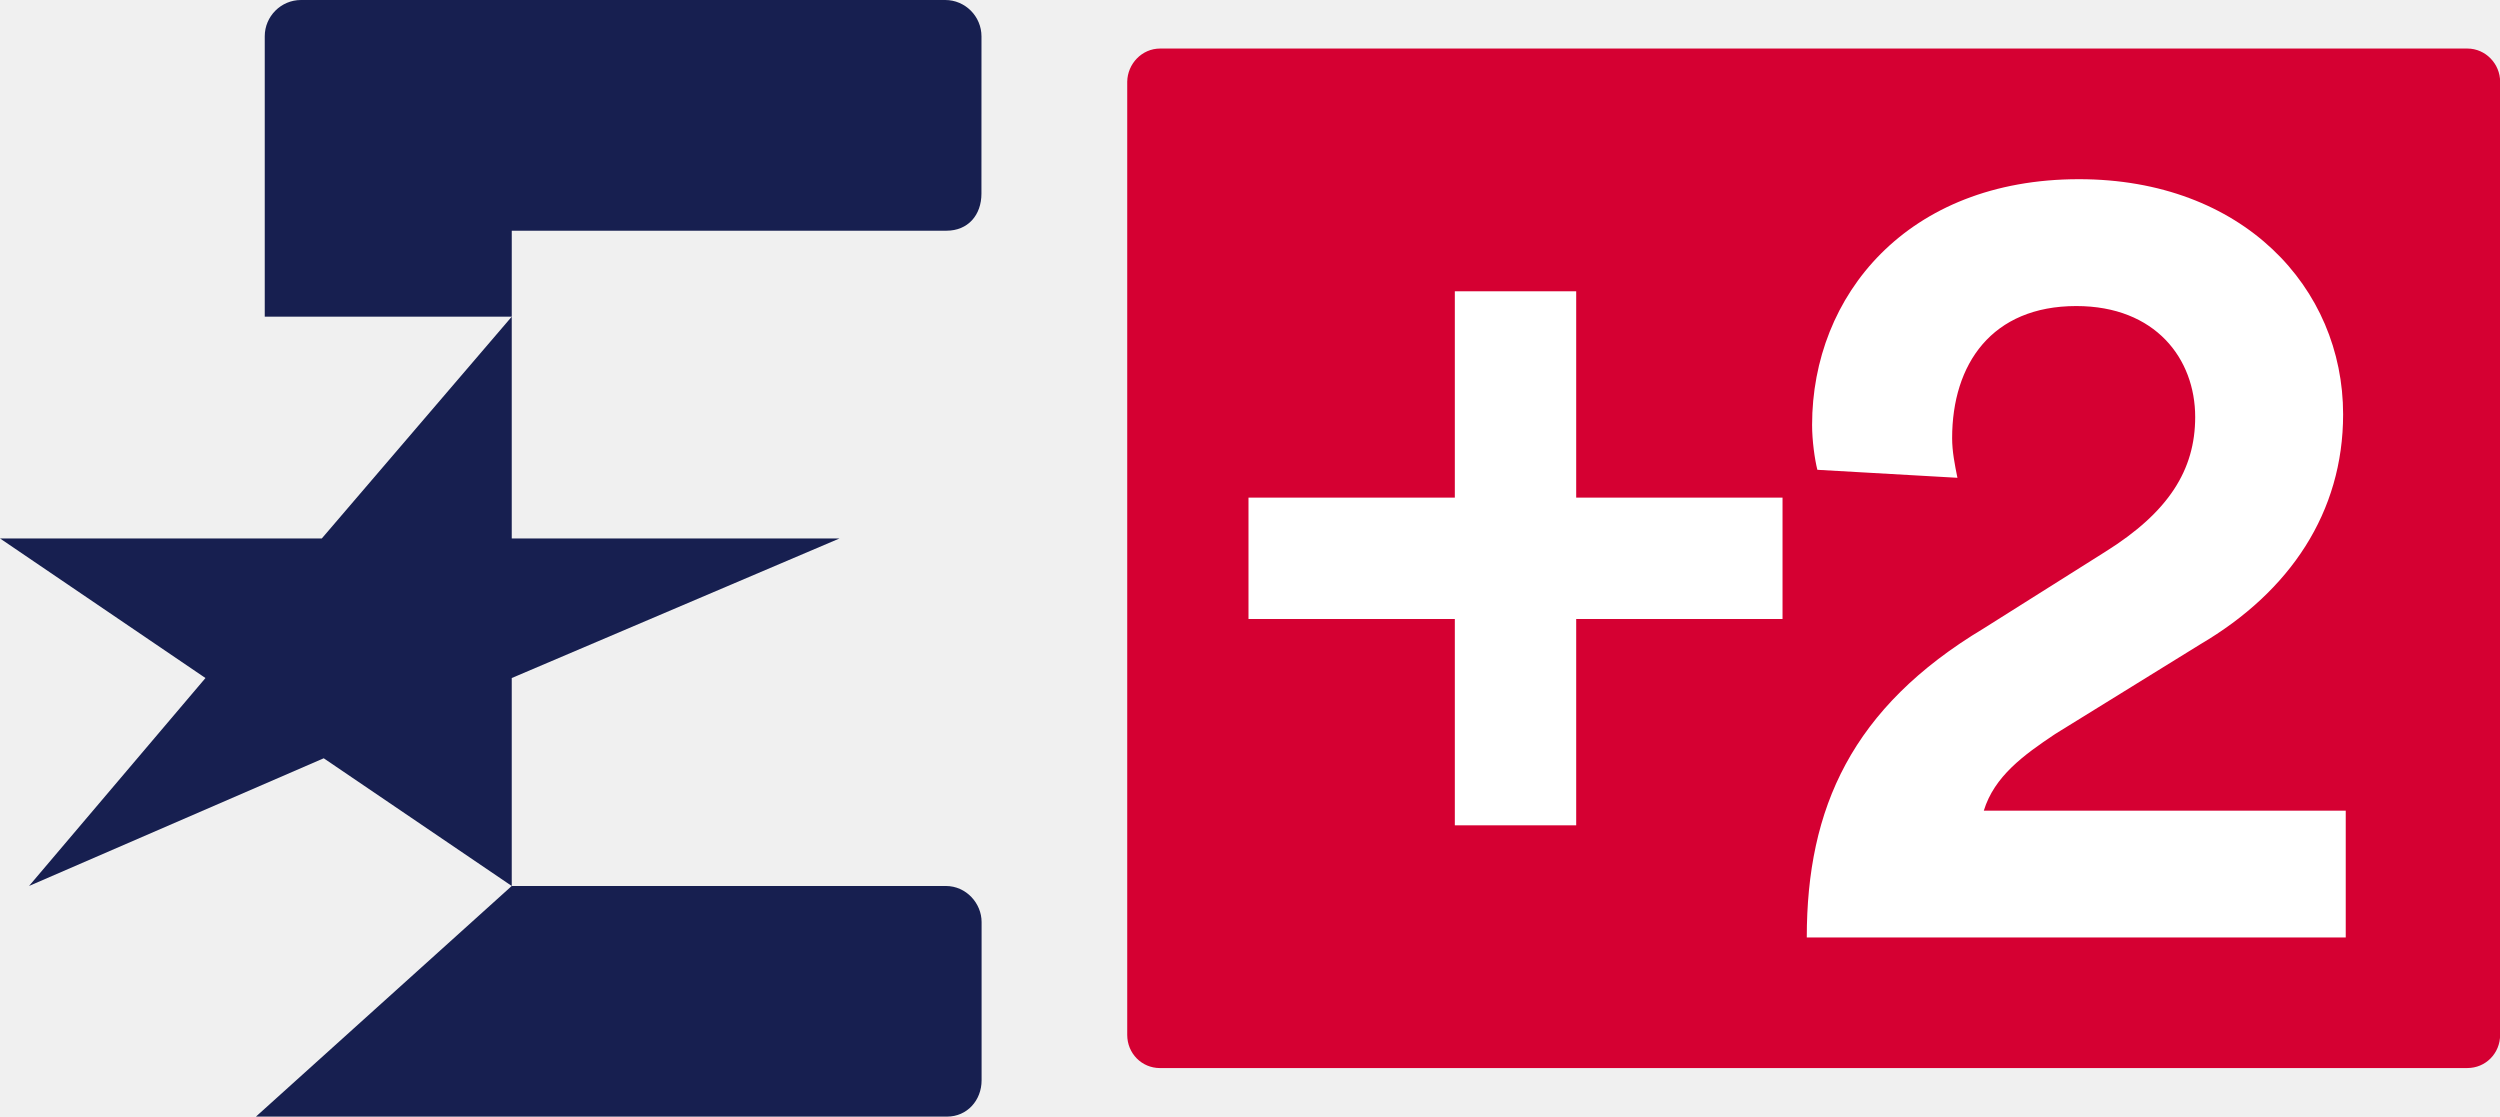
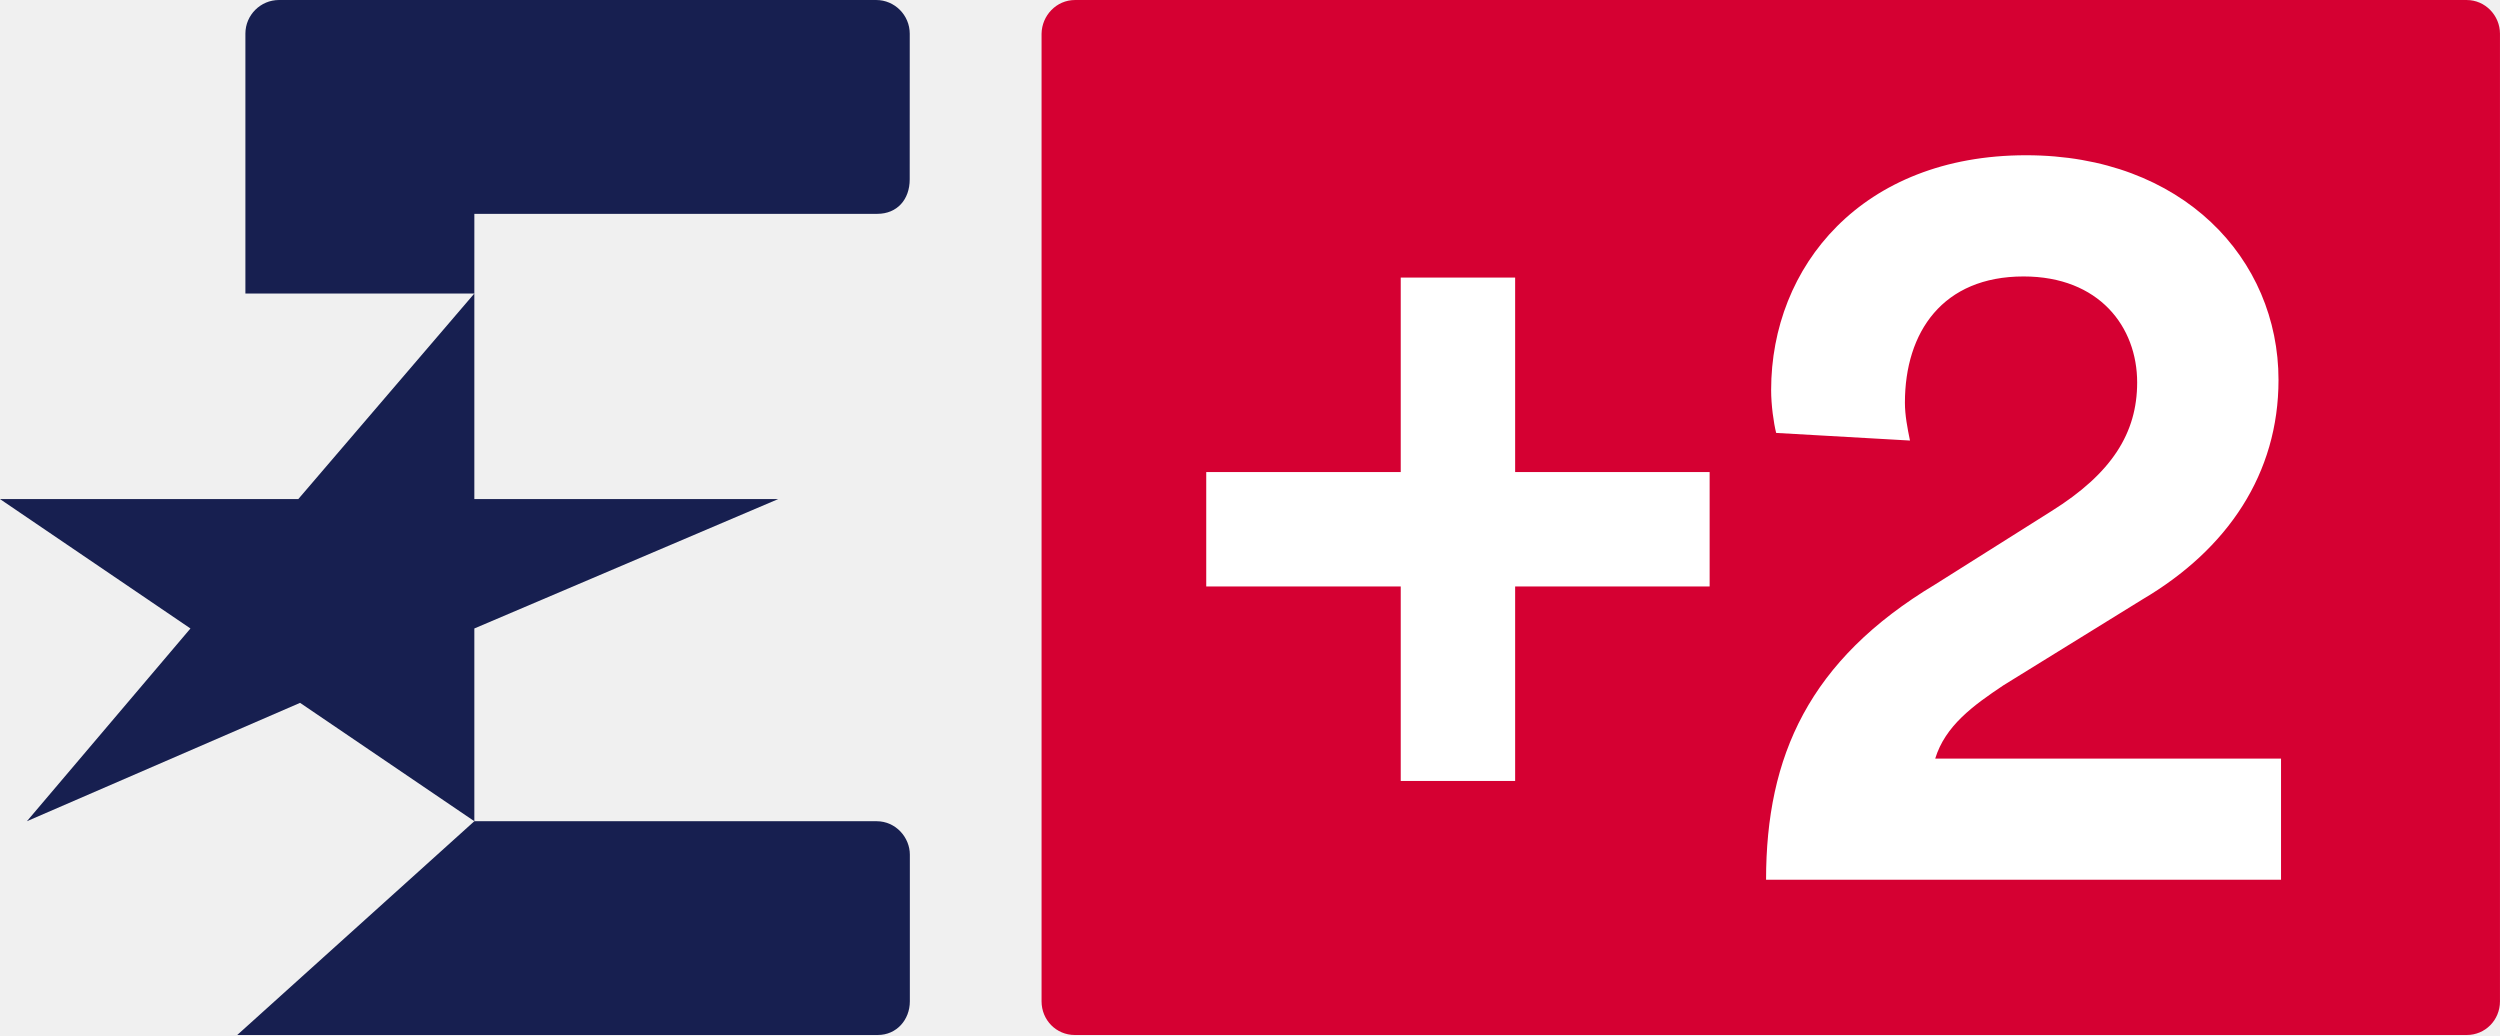
- <svg xmlns="http://www.w3.org/2000/svg" id="Layer_1" width="102.99" height="46" enable-background="new 0 0 1000 611.2" version="1.1" viewBox="0 0 102.99 46" xml:space="preserve">
-   <path id="path36-1-0" d="m101.64 44h-53.854c-0.752 0-1.349-0.605-1.349-1.368l1e-4 -39.263c0.01-0.737 0.601-1.369 1.355-1.369h53.854c0.752 0 1.349 0.632 1.349 1.368v39.263c0 0.763-0.597 1.368-1.349 1.368" fill="#d50032" stroke-width=".667" />
-   <g id="g863-1-9-8" transform="matrix(.076009 0 0 .076009 0 -.45697)" fill="#171f50">
+ <svg xmlns="http://www.w3.org/2000/svg" id="Layer_1" width="531.4" height="220" enable-background="new 0 0 1000 611.2" version="1.1" viewBox="0 0 531.4 220" xml:space="preserve">
+   <path id="path36-1-0" d="m524.3 220h-295.84c-3.941 0-7.066-3.17-7.066-7.168l5.3e-4 -205.66c0.052-3.861 3.146-7.169 7.095-7.169h295.84c3.94 0 7.065 3.308 7.065 7.168v205.66c0 3.998-3.125 7.168-7.065 7.168" fill="#d50032" stroke-width="3.495" />
+   <g id="g863-1-9-8" transform="matrix(.36352 0 0 .36352 0 -2.1859)" fill="#171f50">
    <path id="path2-1-9-9" d="m277.36 177.64h-133.87v-151.97c0-10.824 8.833-19.657 19.657-19.657h349.15c10.845 0 19.656 8.876 19.656 19.721l-0.021 85.187c0 11.711-7.317 20.133-18.964 20.133h-235.6z" />
    <path id="path4-8-1-0" d="m513.02 611.2h-374.3l138.64-125h235.19c11.301 0 19.462 9.569 19.462 19.505v85.836c0 10.846-7.858 19.656-18.682 19.656" />
-     <polygon id="polygon6-4-3-0" points="0 297.84 111.36 373.5 15.738 486.2 175.46 416.99 277.36 486.2 277.36 373.5 455.03 297.84 277.36 297.84 277.36 177.64 174.42 297.84" />
+     <polygon id="polygon6-4-3-0" points="174.42 297.84 0 297.84 111.36 373.5 15.738 486.2 175.46 416.99 277.36 486.2 277.36 373.5 455.03 297.84 277.36 297.84 277.36 177.64" />
  </g>
-   <path id="path9-9-6-2" d="m59.933 12v8.5h-8.5v5h8.5v8.5h5v-8.5h8.5v-5h-8.5v-8.5z" fill="#fff" stroke-width="1.077" />
-   <path id="Fill-14-7" d="m74.868 19.354c-0.109-0.434-0.217-1.197-0.217-1.849 0-5.334 3.917-10.123 10.992-10.123 6.749 0 10.884 4.464 10.884 9.687 0 4.028-2.177 7.294-5.878 9.47l-5.986 3.7c-1.305 0.872-2.503 1.743-2.938 3.156h14.91v5.224h-22.203c0-5.332 1.85-9.469 7.293-12.734l5.006-3.155c2.613-1.633 3.702-3.375 3.702-5.552 0-2.393-1.633-4.57-4.898-4.57-3.483 0-5.115 2.393-5.115 5.442 0 0.544 0.108 1.088 0.218 1.633z" fill="#fff" fill-rule="evenodd" stroke-width=".538" />
+   <path id="path9-9-6" d="m297.74 59v41.341h-41.341v24.318h41.341v41.341h24.318v-41.341h41.341v-24.318h-41.341v-41.341z" fill="#fff" stroke-width="5.238" />
+   <path id="Fill-14-7" d="m377.54 92.023c-0.537-2.141-1.068-5.903-1.068-9.117 0-26.298 19.312-49.906 54.19-49.906 33.272 0 53.658 22.005 53.658 47.757 0 19.859-10.732 35.957-28.976 46.687l-29.513 18.238c-6.434 4.298-12.342 8.591-14.482 15.561h73.506v25.756h-109.46c0-26.287 9.122-46.682 35.952-62.778l24.678-15.556c12.884-8.049 18.249-16.639 18.249-27.371 0-11.799-8.049-22.531-24.146-22.531-17.171 0-25.219 11.799-25.219 26.83 0 2.683 0.531 5.366 1.073 8.049z" fill="#fff" fill-rule="evenodd" stroke-width="2.653" />
</svg>
